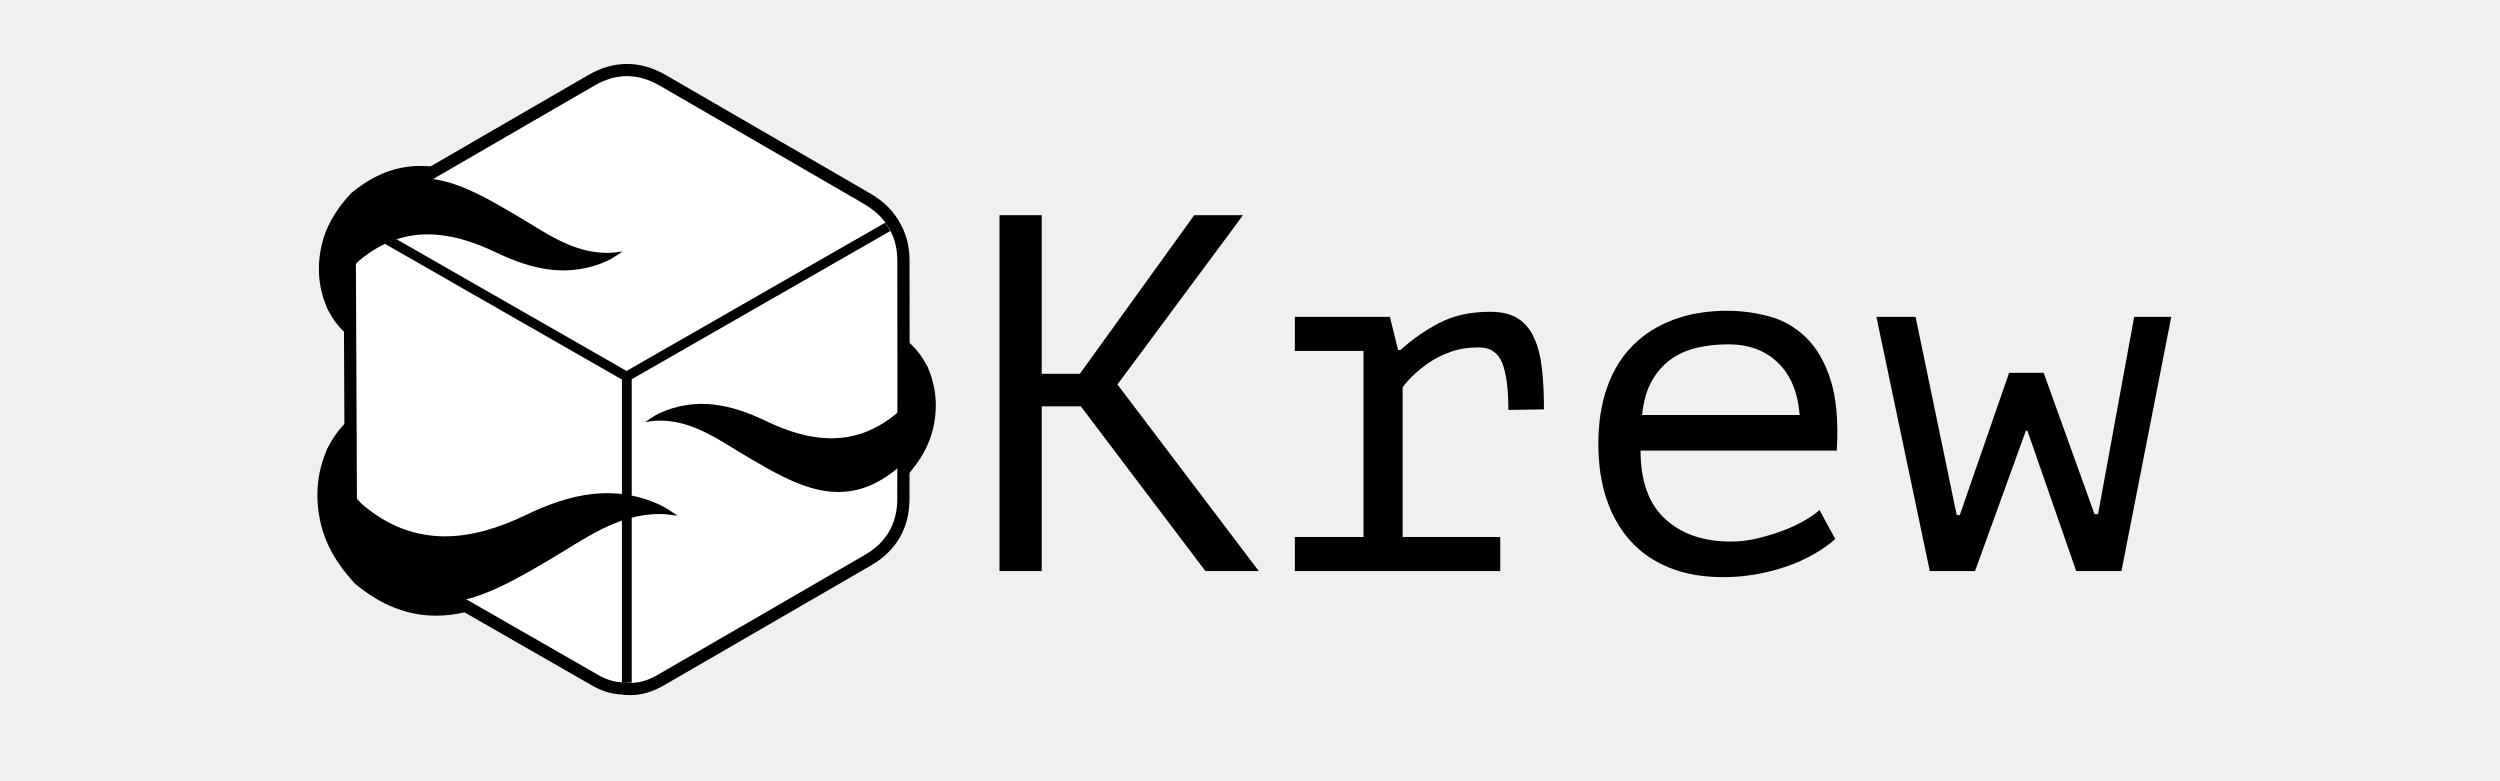
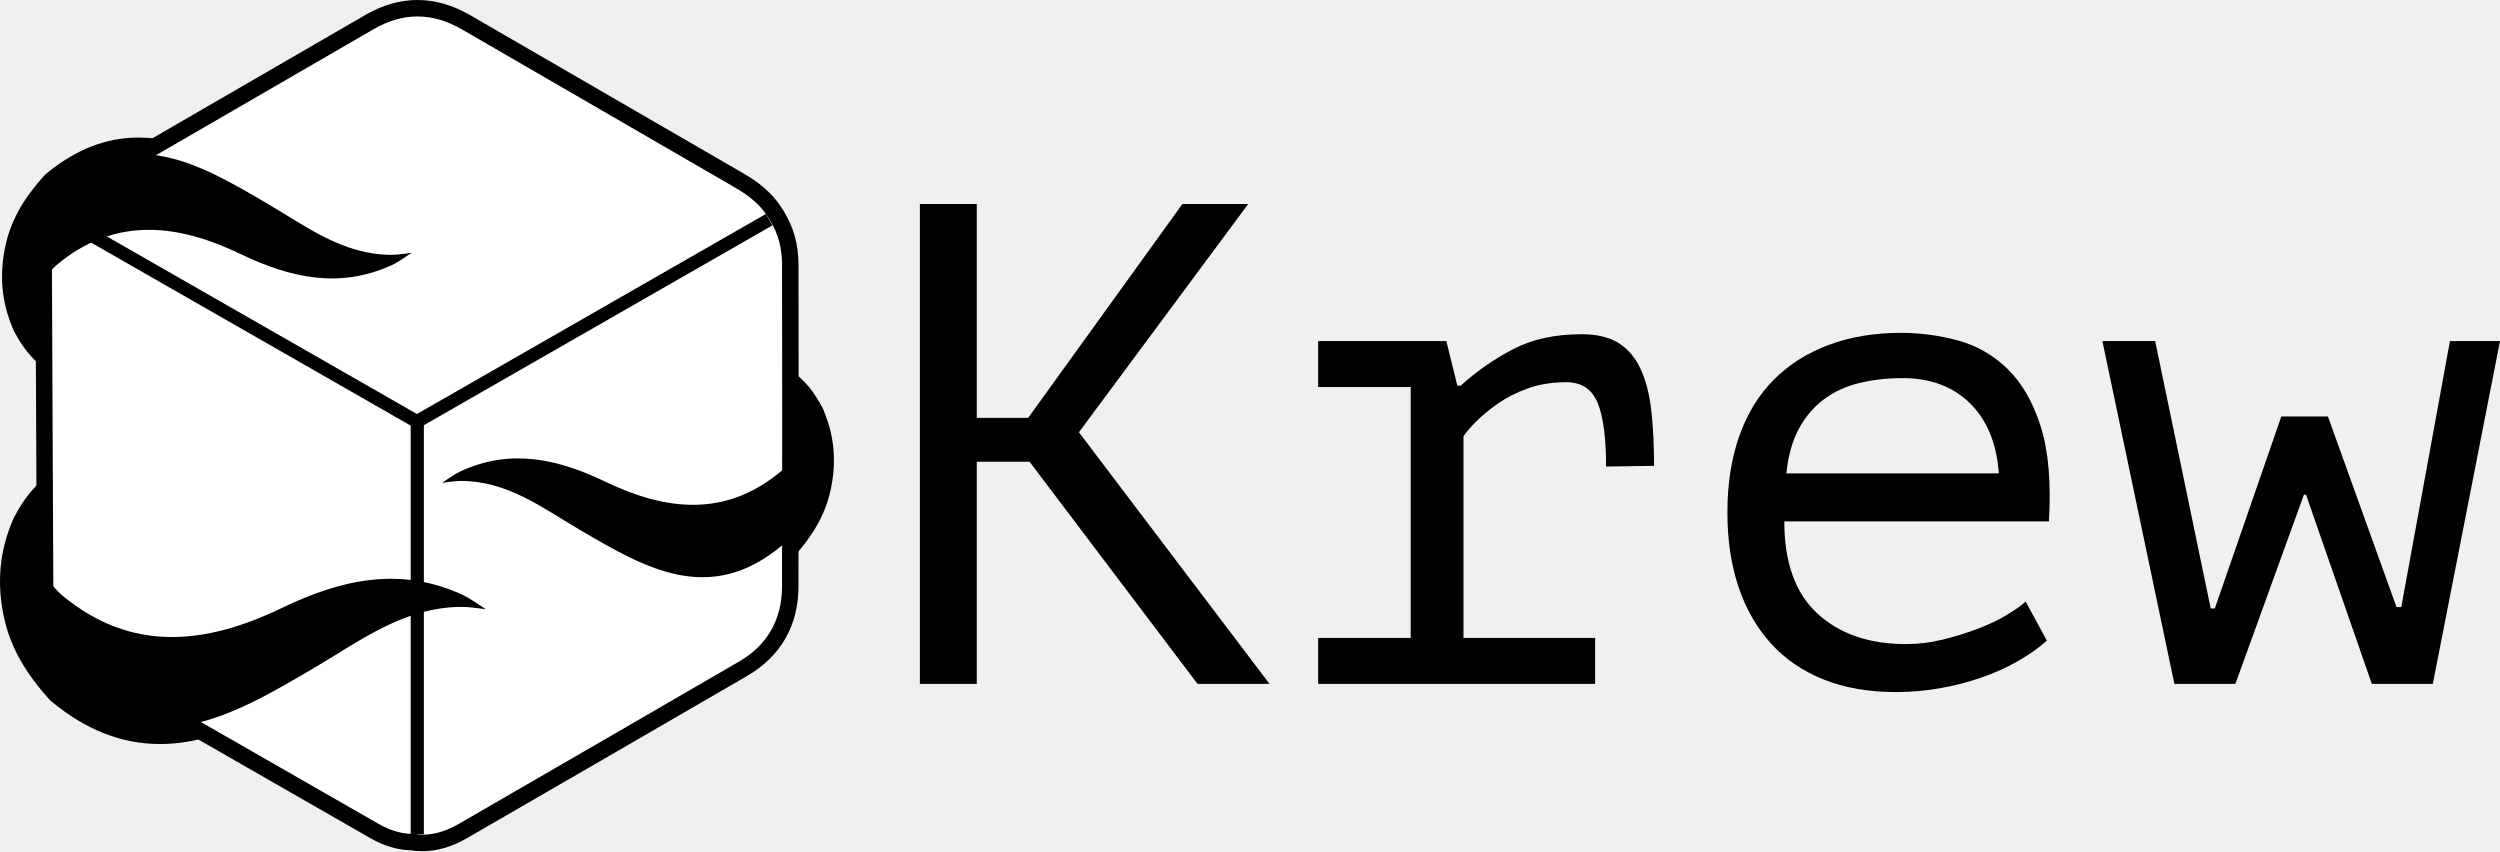
- <svg xmlns="http://www.w3.org/2000/svg" version="1.1" id="Layer_1" x="0px" y="0px" width="1024px" height="319.791px" viewBox="0 0 1024 319.791" style="enable-background:new 0 0 1024 319.791;" xml:space="preserve">
-   <style type="text/css">
- 
- 	.st0{fill:none;stroke:#000000;stroke-width:4;stroke-miterlimit:10;}
- 	.st1{fill-rule:evenodd;clip-rule:evenodd;}
- 	.st2{fill:#336699;stroke:#000000;stroke-width:4;stroke-miterlimit:10;}
- 	.st3{fill-rule:evenodd;clip-rule:evenodd;fill:#FFFFFF;}
- 	.st4{fill-rule:evenodd;clip-rule:evenodd;fill:#003054;}
- 
- </style>
-   <g>
-     <path d="M442.716,166.438h-16.033v67.464H409.4V88.146h17.282v64.966h15.616l46.851-64.966h19.989l-51.431,69.338l57.886,76.418   H493.73L442.716,166.438z" />
-     <path d="M530.376,233.902v-13.951h28.11v-76.209h-28.11v-13.951h38.938l3.332,13.535h1.041c4.718-4.301,9.994-7.981,15.825-11.036   c5.83-3.052,12.77-4.581,20.822-4.581c4.717,0,8.501,0.904,11.348,2.707c2.844,1.806,5.065,4.444,6.663,7.912   c1.595,3.472,2.671,7.672,3.228,12.598c0.554,4.929,0.833,10.515,0.833,16.762l-14.575,0.208c0-8.811-0.869-15.282-2.604-19.414   c-1.737-4.132-4.893-6.198-9.474-6.198c-4.305,0-8.192,0.625-11.661,1.871c-3.471,1.246-6.49,2.769-9.058,4.568   c-2.57,1.799-4.756,3.599-6.559,5.397c-1.806,1.803-3.123,3.325-3.956,4.568v61.263h39.979v13.951H530.376z" />
-     <path d="M751.716,220.784c-2.499,2.222-5.45,4.305-8.85,6.247c-3.403,1.946-7.115,3.612-11.141,4.998   c-4.027,1.389-8.225,2.463-12.597,3.228c-4.373,0.761-8.781,1.145-13.223,1.145c-8.329,0-15.688-1.285-22.071-3.852   c-6.387-2.567-11.732-6.247-16.033-11.036c-4.305-4.789-7.568-10.516-9.787-17.179c-2.222-6.663-3.331-14.159-3.331-22.488   c0-8.746,1.213-16.518,3.644-23.321c2.427-6.8,5.935-12.493,10.516-17.074s10.131-8.085,16.657-10.515   c6.523-2.427,13.812-3.644,21.864-3.644c5.83,0,11.589,0.765,17.282,2.291c5.69,1.529,10.724,4.408,15.096,8.641   c4.373,4.236,7.737,10.066,10.1,17.491c2.358,7.428,3.191,17.042,2.498,28.839h-80.374c0,12.494,3.357,21.831,10.073,28.006   c6.715,6.178,15.678,9.266,26.893,9.266c3.738,0,7.441-0.449,11.111-1.353c3.67-0.901,7.164-1.979,10.489-3.228   c3.321-1.25,6.263-2.635,8.826-4.165c2.561-1.526,4.532-2.915,5.918-4.165L751.716,220.784z M707.875,141.035   c-4.568,0-8.893,0.488-12.972,1.458c-4.084,0.973-7.682,2.603-10.796,4.894c-3.113,2.29-5.674,5.277-7.678,8.953   c-2.008,3.68-3.286,8.225-3.839,13.639h64.549c-0.693-9.162-3.634-16.274-8.823-21.343   C723.127,143.569,716.314,141.035,707.875,141.035z" />
-     <path d="M837.086,152.695l20.822,57.886h1.457l14.784-80.791h15.2l-20.405,104.112h-18.532l-19.989-57.47h-0.625l-20.822,57.47   h-18.532L768.58,129.791h16.033l16.866,81.207h1.249l20.198-58.302H837.086z" />
+ <svg xmlns="http://www.w3.org/2000/svg" version="1.1" id="Layer_1" x="0" y="0" width="759.348" height="258.536" viewBox="0 0 759.348 258.536" xml:space="preserve">
+   <style type="text/css" id="style11942">.st0{fill:none;stroke:#000;stroke-width:4;stroke-miterlimit:10}.st1,.st3{fill-rule:evenodd;clip-rule:evenodd}.st3{fill:#fff}</style>
+   <g id="g11952" transform="translate(-130.0007 -26.192)">
+     <path d="M442.716 166.438h-16.033v67.464H409.4V88.146h17.282v64.966h15.616l46.851-64.966h19.989l-51.431 69.338 57.886 76.418H493.73z" id="path11944" />
+     <path d="M530.376 233.902v-13.951h28.11v-76.209h-28.11v-13.951h38.938l3.332 13.535h1.041c4.718-4.301 9.994-7.981 15.825-11.036 5.83-3.052 12.77-4.581 20.822-4.581 4.717 0 8.501.904 11.348 2.707 2.844 1.806 5.065 4.444 6.663 7.912 1.595 3.472 2.671 7.672 3.228 12.598.554 4.929.833 10.515.833 16.762l-14.575.208c0-8.811-.869-15.282-2.604-19.414-1.737-4.132-4.893-6.198-9.474-6.198-4.305 0-8.192.625-11.661 1.871-3.471 1.246-6.49 2.769-9.058 4.568-2.57 1.799-4.756 3.599-6.559 5.397-1.806 1.803-3.123 3.325-3.956 4.568v61.263h39.979v13.951z" id="path11946" />
+     <path d="M751.716 220.784c-2.499 2.222-5.45 4.305-8.85 6.247-3.403 1.946-7.115 3.612-11.141 4.998-4.027 1.389-8.225 2.463-12.597 3.228-4.373.761-8.781 1.145-13.223 1.145-8.329 0-15.688-1.285-22.071-3.852-6.387-2.567-11.732-6.247-16.033-11.036-4.305-4.789-7.568-10.516-9.787-17.179-2.222-6.663-3.331-14.159-3.331-22.488 0-8.746 1.213-16.518 3.644-23.321 2.427-6.8 5.935-12.493 10.516-17.074 4.581-4.581 10.131-8.085 16.657-10.515 6.523-2.427 13.812-3.644 21.864-3.644 5.83 0 11.589.765 17.282 2.291 5.69 1.529 10.724 4.408 15.096 8.641 4.373 4.236 7.737 10.066 10.1 17.491 2.358 7.428 3.191 17.042 2.498 28.839h-80.374c0 12.494 3.357 21.831 10.073 28.006 6.715 6.178 15.678 9.266 26.893 9.266 3.738 0 7.441-.449 11.111-1.353 3.67-.901 7.164-1.979 10.489-3.228 3.321-1.25 6.263-2.635 8.826-4.165 2.561-1.526 4.532-2.915 5.918-4.165zm-43.841-79.749c-4.568 0-8.893.488-12.972 1.458-4.084.973-7.682 2.603-10.796 4.894-3.113 2.29-5.674 5.277-7.678 8.953-2.008 3.68-3.286 8.225-3.839 13.639h64.549c-.693-9.162-3.634-16.274-8.823-21.343-5.189-5.067-12.002-7.601-20.441-7.601z" id="path11948" />
+     <path d="M837.086 152.695l20.822 57.886h1.457l14.784-80.791h15.2l-20.405 104.112h-18.532l-19.989-57.47h-.625l-20.822 57.47h-18.532L768.58 129.791h16.033l16.866 81.207h1.249l20.198-58.302h14.16z" id="path11950" />
  </g>
-   <g id="Black_1_">
-     <g>
-       <g>
-         <g>
-           <path d="M367.327,174.257c-0.679,0-1.364-0.138-2.01-0.422c-1.821-0.8-2.995-2.604-2.989-4.592l0.073-26.501      c0.006-1.868,1.053-3.578,2.714-4.432c0.72-0.37,1.504-0.553,2.285-0.553c1.021,0,2.036,0.312,2.898,0.925      c3.995,2.841,7.219,6.74,9.584,11.588c0.384,0.787,0.554,1.66,0.495,2.533c-0.542,7.936-3.791,14.707-9.657,20.126      C369.778,173.8,368.561,174.257,367.327,174.257z" />
+   <g id="Black_1_" transform="translate(-130.0007 -26.192)">
+     <g id="g11985">
+       <g id="g11958">
+         <g id="g11956">
+           <path d="M367.327 174.257c-.679 0-1.364-.138-2.01-.422-1.821-.8-2.995-2.604-2.989-4.592l.073-26.501c.006-1.868 1.053-3.578 2.714-4.432.72-.37 1.504-.553 2.285-.553 1.021 0 2.036.312 2.898.925 3.995 2.841 7.219 6.74 9.584 11.588.384.787.554 1.66.495 2.533-.542 7.936-3.791 14.707-9.657 20.126-.942.871-2.159 1.328-3.393 1.328z" id="path11954" />
        </g>
      </g>
-       <path d="M147.035,139.502c-1.022,0-2.039-0.313-2.903-0.929c-4.147-2.957-7.498-7.009-9.956-12.044    c-0.384-0.787-0.555-1.66-0.495-2.533c0.561-8.249,3.938-15.287,10.038-20.918c0.942-0.87,2.159-1.326,3.393-1.326    c0.68,0,1.364,0.138,2.011,0.423c1.821,0.8,2.994,2.604,2.988,4.592l-0.076,27.75c-0.005,1.87-1.053,3.58-2.716,4.434    C148.598,139.32,147.815,139.502,147.035,139.502z" />
-       <path d="M148.721,211.884c-1.233,0-2.449-0.456-3.392-1.325c-7.096-6.547-11.029-14.731-11.69-24.325    c-0.06-0.87,0.109-1.741,0.489-2.525c2.836-5.849,6.726-10.566,11.562-14.021c0.864-0.617,1.883-0.932,2.907-0.932    c0.778,0,1.559,0.181,2.277,0.549c1.664,0.852,2.714,2.56,2.722,4.429c0.048,10.993,0.085,22.002,0.123,32.999l0,0.133    c0.007,1.989-1.166,3.792-2.986,4.594C150.086,211.745,149.401,211.884,148.721,211.884z" />
+       <path d="M147.035 139.502c-1.022 0-2.039-.313-2.903-.929-4.147-2.957-7.498-7.009-9.956-12.044-.384-.787-.555-1.66-.495-2.533.561-8.249 3.938-15.287 10.038-20.918.942-.87 2.159-1.326 3.393-1.326.68 0 1.364.138 2.011.423 1.821.8 2.994 2.604 2.988 4.592l-.076 27.75c-.005 1.87-1.053 3.58-2.716 4.434-.721.369-1.504.551-2.284.551z" id="path11960" />
+       <path d="M148.721 211.884c-1.233 0-2.449-.456-3.392-1.325-7.096-6.547-11.029-14.731-11.69-24.325-.06-.87.109-1.741.489-2.525 2.836-5.849 6.726-10.566 11.562-14.021.864-.617 1.883-.932 2.907-.932.778 0 1.559.181 2.277.549 1.664.852 2.714 2.56 2.722 4.429.048 10.993.085 22.002.123 32.999v.133c.007 1.989-1.166 3.792-2.986 4.594-.647.285-1.332.424-2.012.424z" id="path11962" />
      <g id="Cube_13_">
-         <path d="M360.776,141.771c-0.341,0-0.686-0.035-1.029-0.107c-1.964-0.413-3.491-1.959-3.878-3.929l-0.12-0.609     c-0.277-1.443,0.094-2.935,1.016-4.079c0.922-1.145,2.3-1.826,3.769-1.862c0.218-0.005,0.435-0.006,0.656-0.006     c1.876,0,3.595,1.051,4.45,2.721c0.855,1.67,0.704,3.679-0.393,5.202l-0.369,0.527     C363.932,140.988,362.39,141.771,360.776,141.771z" />
-         <path d="M255.457,284.483c-4.293,0-8.632-1.236-12.896-3.675c-28.66-16.396-57.465-32.91-85.618-49.084     c-10.236-5.886-15.678-15.304-15.74-27.237c-0.116-21.856-0.205-43.714-0.293-65.571l-0.133-31.965     c-0.027-6.081,1.443-11.539,4.371-16.223c0.941-1.506,2.567-2.351,4.243-2.351c0.731,0,1.472,0.161,2.17,0.498l0.288,0.135     c0.378,0.175,0.754,0.354,1.118,0.558l16.936,9.552c21.772,12.279,43.544,24.559,65.308,36.853     c5.491,3.1,10.962,6.237,16.434,9.374l7.048,4.037c0.58,0.332,1.088,0.776,1.493,1.307c0.151,0.198,0.303,0.402,0.447,0.599     c0.591,0.802,0.929,1.762,0.97,2.757l0.03,0.61c0.029,0.551,0.057,1.103,0.058,1.655l0.509,120.442     c0,0.515-0.019,1.017-0.041,1.521c-0.01,0.233-0.021,0.467-0.027,0.702c-0.026,0.995-0.349,1.958-0.927,2.769     c-0.072,0.101-0.335,0.494-0.335,0.494c-0.86,1.271-2.255,2.077-3.786,2.186C256.538,284.464,255.995,284.483,255.457,284.483z" />
-         <path d="M258.293,284.728c-0.611,0-1.23-0.025-1.84-0.074c-2.271-0.182-4.131-1.875-4.525-4.119l-0.107-0.59     c-0.061-0.343-0.085-0.692-0.073-1.041l0.033-0.775c0.018-0.375,0.037-0.748,0.037-1.122c0.002-40.15,0.002-80.301,0-120.448     c0-0.388-0.021-0.776-0.04-1.163l-0.032-0.721c-0.019-0.505,0.039-1.009,0.17-1.493c0.248-1.46,1.137-2.756,2.456-3.507     l106.983-60.921c0.779-0.444,1.63-0.656,2.471-0.656c1.642,0,3.245,0.809,4.198,2.279c2.985,4.601,4.504,10.064,4.516,16.241     c0.046,33.124,0.081,65.527-0.014,97.82c-0.033,11.805-5.429,21.165-15.604,27.067c-27.294,15.852-55.076,31.917-81.942,47.453     l-3.01,1.741C267.281,283.41,262.808,284.728,258.293,284.728z" />
-         <path d="M256.845,159.02c-0.294,0-0.589-0.026-0.881-0.078c-0.743-0.058-1.466-0.28-2.116-0.655l-7.086-4.098     c-5.425-3.141-10.85-6.281-16.294-9.386c-21.333-12.17-42.675-24.325-64.016-36.479l-18.014-10.26     c-0.132-0.075-0.275-0.136-0.416-0.202l-0.444-0.212c-1.218-0.597-2.141-1.663-2.557-2.953s-0.291-2.695,0.348-3.891     c2.451-4.59,6.13-8.262,11.246-11.226c10.239-5.93,20.48-11.856,30.721-17.783c17.891-10.354,35.781-20.707,53.662-31.079     c5.175-3.003,10.492-4.526,15.8-4.526c5.357,0,10.753,1.553,16.036,4.614l10.65,6.172c24.041,13.931,48.083,27.863,72.138,41.773     c4.135,2.392,9.305,5.912,12.597,11.956c1.304,2.393,0.451,5.389-1.916,6.737l-106.984,60.921     C258.559,158.798,257.705,159.02,256.845,159.02z" />
+         <path d="M360.776 141.771c-.341 0-.686-.035-1.029-.107-1.964-.413-3.491-1.959-3.878-3.929l-.12-.609c-.277-1.443.094-2.935 1.016-4.079.922-1.145 2.3-1.826 3.769-1.862.218-.005.435-.006.656-.006 1.876 0 3.595 1.051 4.45 2.721.855 1.67.704 3.679-.393 5.202l-.369.527c-.946 1.359-2.488 2.142-4.102 2.142z" id="path11964" />
+         <path d="M255.457 284.483c-4.293 0-8.632-1.236-12.896-3.675-28.66-16.396-57.465-32.91-85.618-49.084-10.236-5.886-15.678-15.304-15.74-27.237-.116-21.856-.205-43.714-.293-65.571l-.133-31.965c-.027-6.081 1.443-11.539 4.371-16.223.941-1.506 2.567-2.351 4.243-2.351.731 0 1.472.161 2.17.498l.288.135c.378.175.754.354 1.118.558l16.936 9.552c21.772 12.279 43.544 24.559 65.308 36.853 5.491 3.1 10.962 6.237 16.434 9.374l7.048 4.037c.58.332 1.088.776 1.493 1.307.151.198.303.402.447.599.591.802.929 1.762.97 2.757l.03.61c.029.551.057 1.103.058 1.655l.509 120.442c0 .515-.019 1.017-.041 1.521-.01.233-.021.467-.027.702-.026.995-.349 1.958-.927 2.769-.072.101-.335.494-.335.494-.86 1.271-2.255 2.077-3.786 2.186-.546.038-1.089.057-1.627.057z" id="path11966" />
+         <path d="M258.293 284.728c-.611 0-1.23-.025-1.84-.074-2.271-.182-4.131-1.875-4.525-4.119l-.107-.59c-.061-.343-.085-.692-.073-1.041l.033-.775c.018-.375.037-.748.037-1.122.002-40.15.002-80.301 0-120.448 0-.388-.021-.776-.04-1.163l-.032-.721c-.019-.505.039-1.009.17-1.493.248-1.46 1.137-2.756 2.456-3.507l106.983-60.921c.779-.444 1.63-.656 2.471-.656 1.642 0 3.245.809 4.198 2.279 2.985 4.601 4.504 10.064 4.516 16.241.046 33.124.081 65.527-.014 97.82-.033 11.805-5.429 21.165-15.604 27.067-27.294 15.852-55.076 31.917-81.942 47.453l-3.01 1.741c-4.689 2.711-9.162 4.029-13.677 4.029z" id="path11968" />
+         <path d="M256.845 159.02c-.294 0-.589-.026-.881-.078-.743-.058-1.466-.28-2.116-.655l-7.086-4.098c-5.425-3.141-10.85-6.281-16.294-9.386-21.333-12.17-42.675-24.325-64.016-36.479l-18.014-10.26c-.132-.075-.275-.136-.416-.202l-.444-.212c-1.218-.597-2.141-1.663-2.557-2.953-.416-1.29-.291-2.695.348-3.891 2.451-4.59 6.13-8.262 11.246-11.226 10.239-5.93 20.48-11.856 30.721-17.783 17.891-10.354 35.781-20.707 53.662-31.079 5.175-3.003 10.492-4.526 15.8-4.526 5.357 0 10.753 1.553 16.036 4.614l10.65 6.172c24.041 13.931 48.083 27.863 72.138 41.773 4.135 2.392 9.305 5.912 12.597 11.956 1.304 2.393.451 5.389-1.916 6.737l-106.984 60.921c-.76.433-1.614.655-2.474.655z" id="path11970" />
      </g>
-       <path d="M256.742,284.587c-2.761,0-5-2.239-5-5V154.307c0-2.761,2.239-5,5-5s5,2.239,5,5v125.281    C261.742,282.349,259.503,284.587,256.742,284.587z" />
-       <path d="M256.537,159.308c-1.734,0-3.419-0.903-4.343-2.514c-1.373-2.396-0.544-5.451,1.851-6.825l107.087-61.39    c2.397-1.373,5.452-0.543,6.825,1.851c1.373,2.396,0.544,5.451-1.851,6.825l-107.087,61.39    C258.234,159.094,257.38,159.308,256.537,159.308z" />
-       <path d="M256.737,159.308c-0.842,0-1.696-0.213-2.479-0.662l-106.75-61.125c-2.396-1.372-3.227-4.427-1.854-6.823    s4.428-3.226,6.823-1.854l106.75,61.125c2.396,1.372,3.227,4.427,1.854,6.823C260.158,158.404,258.472,159.308,256.737,159.308z" />
-       <path d="M138.667,129.336c-1.939,0-3.74-1.132-4.558-2.949c-3.678-8.177-4.455-17-2.308-26.223    c1.676-7.186,5.379-13.75,11.651-20.657c0.161-0.177,0.333-0.341,0.517-0.493c8.995-7.431,18.222-11.044,28.209-11.044    c14.645,0,28.189,7.93,41.289,15.6c2.051,1.2,4.062,2.437,6.008,3.633c9.523,5.858,18.519,11.391,29.442,11.391    c1.121-0.003,2.314-0.158,3.577-0.322c0.681-0.088,1.363-0.176,2.044-0.246c0.173-0.018,0.345-0.026,0.515-0.026    c2.119,0,4.034,1.346,4.73,3.388c0.751,2.206-0.12,4.638-2.102,5.864c-0.606,0.375-1.201,0.774-1.795,1.172    c-1.429,0.958-3.049,2.042-4.888,2.882c-6.49,2.958-13.278,4.457-20.179,4.457c-9.167,0-18.659-2.508-29.873-7.893    c-9.622-4.623-18.038-6.87-25.73-6.87c-9.028,0-17.142,3.109-24.8,9.505c-4.164,3.878-6.375,8.514-6.76,14.17    c-0.155,2.289-1.848,4.177-4.106,4.582C139.255,129.311,138.959,129.336,138.667,129.336z" />
-       <path d="M178.647,252.179c-11.673-0.001-22.478-4.229-33.031-12.928c-0.186-0.153-0.361-0.32-0.523-0.499    c-7.375-8.128-11.726-15.823-13.693-24.215c-2.526-10.794-1.629-21.12,2.665-30.693c0.816-1.82,2.619-2.954,4.56-2.954    c0.291,0,0.585,0.025,0.879,0.078c2.258,0.403,3.953,2.29,4.111,4.579c0.483,7.021,3.234,12.773,8.407,17.582    c9.328,7.774,19.214,11.553,30.22,11.553c9.346,0,19.544-2.722,31.177-8.321c13.259-6.388,24.471-9.363,35.281-9.363    c8.083,0,16.039,1.754,23.647,5.215c2.113,0.963,3.925,2.17,5.677,3.338c0.726,0.483,1.451,0.968,2.191,1.424    c1.986,1.222,2.864,3.655,2.115,5.863c-0.693,2.045-2.61,3.396-4.732,3.396c-0.169,0-0.34-0.008-0.511-0.026    c-0.805-0.082-1.609-0.185-2.413-0.288c-1.542-0.198-2.999-0.386-4.341-0.391c-13.347,0-24.216,6.702-35.723,13.796    c-2.309,1.423-4.696,2.896-7.087,4.298c-15.576,9.135-31.639,18.556-48.874,18.556    C178.649,252.179,178.649,252.179,178.647,252.179z" />
-       <path d="M343.387,206.519c-14.048,0-27.014-7.591-39.554-14.933c-1.953-1.143-3.873-2.323-5.729-3.465    c-9.068-5.578-17.634-10.847-28.001-10.847c-1.06,0.003-2.192,0.149-3.391,0.304c-0.651,0.084-1.303,0.168-1.955,0.235    c-0.172,0.018-0.343,0.026-0.513,0.026c-2.119,0-4.034-1.346-4.729-3.387c-0.751-2.204,0.118-4.636,2.098-5.863    c0.571-0.354,1.131-0.73,1.692-1.106c1.377-0.922,2.937-1.967,4.712-2.778c6.229-2.839,12.744-4.277,19.367-4.277    c8.789,0,17.886,2.402,28.627,7.559c9.159,4.4,17.165,6.539,24.476,6.539c8.564,0,16.264-2.95,23.533-9.019    c3.928-3.665,6.016-8.043,6.381-13.383c0.156-2.289,1.85-4.177,4.108-4.581c0.295-0.053,0.59-0.079,0.882-0.079    c1.94,0,3.742,1.133,4.559,2.952c3.531,7.861,4.276,16.334,2.214,25.185c-1.606,6.894-5.157,13.194-11.176,19.826    c-0.161,0.177-0.333,0.342-0.518,0.495C361.839,203.052,352.979,206.519,343.387,206.519z" />
+       <path d="M256.742 284.587c-2.761 0-5-2.239-5-5v-125.28c0-2.761 2.239-5 5-5s5 2.239 5 5v125.281c0 2.761-2.239 4.999-5 4.999z" id="path11973" />
+       <path d="M256.537 159.308c-1.734 0-3.419-.903-4.343-2.514-1.373-2.396-.544-5.451 1.851-6.825l107.087-61.39c2.397-1.373 5.452-.543 6.825 1.851 1.373 2.396.544 5.451-1.851 6.825l-107.087 61.39c-.785.449-1.639.663-2.482.663z" id="path11975" />
+       <path d="M256.737 159.308c-.842 0-1.696-.213-2.479-.662l-106.75-61.125c-2.396-1.372-3.227-4.427-1.854-6.823 1.373-2.396 4.428-3.226 6.823-1.854l106.75 61.125c2.396 1.372 3.227 4.427 1.854 6.823-.923 1.612-2.609 2.516-4.344 2.516z" id="path11977" />
+       <path d="M138.667 129.336c-1.939 0-3.74-1.132-4.558-2.949-3.678-8.177-4.455-17-2.308-26.223 1.676-7.186 5.379-13.75 11.651-20.657.161-.177.333-.341.517-.493 8.995-7.431 18.222-11.044 28.209-11.044 14.645 0 28.189 7.93 41.289 15.6 2.051 1.2 4.062 2.437 6.008 3.633 9.523 5.858 18.519 11.391 29.442 11.391 1.121-.003 2.314-.158 3.577-.322.681-.088 1.363-.176 2.044-.246.173-.018.345-.026.515-.026 2.119 0 4.034 1.346 4.73 3.388.751 2.206-.12 4.638-2.102 5.864-.606.375-1.201.774-1.795 1.172-1.429.958-3.049 2.042-4.888 2.882-6.49 2.958-13.278 4.457-20.179 4.457-9.167 0-18.659-2.508-29.873-7.893-9.622-4.623-18.038-6.87-25.73-6.87-9.028 0-17.142 3.109-24.8 9.505-4.164 3.878-6.375 8.514-6.76 14.17-.155 2.289-1.848 4.177-4.106 4.582-.295.054-.591.079-.883.079z" id="path11979" />
+       <path d="M178.647 252.179c-11.673-.001-22.478-4.229-33.031-12.928-.186-.153-.361-.32-.523-.499-7.375-8.128-11.726-15.823-13.693-24.215-2.526-10.794-1.629-21.12 2.665-30.693.816-1.82 2.619-2.954 4.56-2.954.291 0 .585.025.879.078 2.258.403 3.953 2.29 4.111 4.579.483 7.021 3.234 12.773 8.407 17.582 9.328 7.774 19.214 11.553 30.22 11.553 9.346 0 19.544-2.722 31.177-8.321 13.259-6.388 24.471-9.363 35.281-9.363 8.083 0 16.039 1.754 23.647 5.215 2.113.963 3.925 2.17 5.677 3.338.726.483 1.451.968 2.191 1.424 1.986 1.222 2.864 3.655 2.115 5.863-.693 2.045-2.61 3.396-4.732 3.396-.169 0-.34-.008-.511-.026-.805-.082-1.609-.185-2.413-.288-1.542-.198-2.999-.386-4.341-.391-13.347 0-24.216 6.702-35.723 13.796-2.309 1.423-4.696 2.896-7.087 4.298-15.576 9.135-31.639 18.556-48.874 18.556h-.002z" id="path11981" />
+       <path d="M343.387 206.519c-14.048 0-27.014-7.591-39.554-14.933-1.953-1.143-3.873-2.323-5.729-3.465-9.068-5.578-17.634-10.847-28.001-10.847-1.06.003-2.192.149-3.391.304-.651.084-1.303.168-1.955.235-.172.018-.343.026-.513.026-2.119 0-4.034-1.346-4.729-3.387-.751-2.204.118-4.636 2.098-5.863.571-.354 1.131-.73 1.692-1.106 1.377-.922 2.937-1.967 4.712-2.778 6.229-2.839 12.744-4.277 19.367-4.277 8.789 0 17.886 2.402 28.627 7.559 9.159 4.4 17.165 6.539 24.476 6.539 8.564 0 16.264-2.95 23.533-9.019 3.928-3.665 6.016-8.043 6.381-13.383.156-2.289 1.85-4.177 4.108-4.581.295-.053.59-.079.882-.079 1.94 0 3.742 1.133 4.559 2.952 3.531 7.861 4.276 16.334 2.214 25.185-1.606 6.894-5.157 13.194-11.176 19.826-.161.177-.333.342-.518.495-8.631 7.13-17.491 10.597-27.083 10.597z" id="path11983" />
    </g>
-     <g>
-       <g>
-         <g>
-           <path class="st1" d="M375.39,152.463c-0.456,6.67-3.154,12.26-8.062,16.794c0.026-8.833,0.046-17.67,0.073-26.5      C370.935,145.271,373.501,148.592,375.39,152.463z" />
+     <g id="g12018">
+       <g id="g11991">
+         <g id="g11989">
+           <path class="st1" d="M375.39 152.463c-.456 6.67-3.154 12.26-8.062 16.794.026-8.833.046-17.67.073-26.5 3.534 2.514 6.1 5.835 7.989 9.706z" id="path11987" clip-rule="evenodd" fill-rule="evenodd" />
        </g>
      </g>
-       <path class="st1" d="M138.669,124.336c0.475-6.985,3.302-12.839,8.441-17.583c-0.028,9.247-0.049,18.5-0.076,27.75    C143.334,131.865,140.648,128.39,138.669,124.336z" />
-       <path class="st1" d="M138.627,185.89c0.575,8.349,3.954,15.33,10.092,20.994c-0.038-11.04-0.075-22.092-0.123-33.128    C144.188,176.906,140.975,181.05,138.627,185.89z" />
+       <path class="st1" d="M138.669 124.336c.475-6.985 3.302-12.839 8.441-17.583-.028 9.247-.049 18.5-.076 27.75-3.7-2.638-6.386-6.113-8.365-10.167z" id="path11993" clip-rule="evenodd" fill-rule="evenodd" />
+       <path class="st1" d="M138.627 185.89c.575 8.349 3.954 15.33 10.092 20.994-.038-11.04-.075-22.092-.123-33.128-4.408 3.15-7.621 7.294-9.969 12.134z" id="path11995" clip-rule="evenodd" fill-rule="evenodd" />
      <g id="Cube_12_">
-         <path class="st4" d="M360.776,136.771c-0.039-0.196-0.078-0.392-0.116-0.588c0.176-0.004,0.352-0.004,0.531-0.004     C361.049,136.376,360.913,136.575,360.776,136.771z" />
-         <path class="st3" d="M256.729,279.438c-4.213,0.3-8.087-0.911-11.687-2.97c-28.55-16.333-57.088-32.693-85.609-49.079     c-8.738-5.025-13.178-12.73-13.231-22.927c-0.173-32.511-0.285-65.022-0.426-97.532c-0.022-4.859,1.025-9.415,3.61-13.551     c0.38,0.184,0.769,0.347,1.137,0.553c27.411,15.461,54.825,30.917,82.227,46.396c7.841,4.427,15.642,8.928,23.459,13.397     c0.134,0.175,0.268,0.356,0.396,0.531c0.029,0.69,0.082,1.38,0.084,2.071c0.17,40.147,0.34,80.298,0.509,120.449     c0.001,0.687-0.047,1.375-0.065,2.068C256.999,279.034,256.864,279.238,256.729,279.438z" />
-         <path class="st3" d="M256.744,279.077c0.024-0.694,0.073-1.381,0.073-2.069c0.002-40.15,0.002-80.301,0-120.449     c0-0.691-0.049-1.381-0.075-2.071c0.077-0.146,0.11-0.304,0.103-0.468c35.663-20.309,71.325-40.614,106.983-60.921     c2.663,4.104,3.701,8.712,3.71,13.529c0.046,32.6,0.082,65.199-0.014,97.795c-0.028,10.054-4.497,17.758-13.113,22.756     c-28.295,16.433-56.622,32.811-84.946,49.19c-3.898,2.255-8.038,3.667-12.613,3.3     C256.817,279.47,256.778,279.268,256.744,279.077z" />
-         <path class="st3" d="M363.829,93.099c-35.659,20.308-71.32,40.612-106.983,60.921l-0.243-0.069l-0.254,0.005     c-7.8-4.503-15.582-9.037-23.403-13.498c-27.336-15.595-54.686-31.164-82.032-46.74c-0.365-0.208-0.754-0.373-1.133-0.559     c2.172-4.067,5.445-6.997,9.342-9.254c28.127-16.29,56.269-32.554,84.385-48.863c8.985-5.214,17.893-5.085,26.82,0.089     c27.593,15.989,55.184,31.982,82.793,47.947C357.464,85.592,361.35,88.549,363.829,93.099z" />
+         <path d="M360.776 136.771c-.039-.196-.078-.392-.116-.588.176-.004.352-.004.531-.004-.142.197-.278.396-.415.592z" id="path11997" clip-rule="evenodd" fill="#003054" fill-rule="evenodd" />
+         <path class="st3" d="M256.729 279.438c-4.213.3-8.087-.911-11.687-2.97-28.55-16.333-57.088-32.693-85.609-49.079-8.738-5.025-13.178-12.73-13.231-22.927-.173-32.511-.285-65.022-.426-97.532-.022-4.859 1.025-9.415 3.61-13.551.38.184.769.347 1.137.553 27.411 15.461 54.825 30.917 82.227 46.396 7.841 4.427 15.642 8.928 23.459 13.397.134.175.268.356.396.531.029.69.082 1.38.084 2.071.17 40.147.34 80.298.509 120.449.001.687-.047 1.375-.065 2.068-.134.19-.269.394-.404.594z" id="path11999" clip-rule="evenodd" fill="#fff" fill-rule="evenodd" />
+         <path class="st3" d="M256.744 279.077c.024-.694.073-1.381.073-2.069.002-40.15.002-80.301 0-120.449 0-.691-.049-1.381-.075-2.071.077-.146.11-.304.103-.468 35.663-20.309 71.325-40.614 106.983-60.921 2.663 4.104 3.701 8.712 3.71 13.529.046 32.6.082 65.199-.014 97.795-.028 10.054-4.497 17.758-13.113 22.756-28.295 16.433-56.622 32.811-84.946 49.19-3.898 2.255-8.038 3.667-12.613 3.3-.035-.199-.074-.401-.108-.592z" id="path12001" clip-rule="evenodd" fill="#fff" fill-rule="evenodd" />
+         <path class="st3" d="M363.829 93.099c-35.659 20.308-71.32 40.612-106.983 60.921l-.243-.069-.254.005c-7.8-4.503-15.582-9.037-23.403-13.498-27.336-15.595-54.686-31.164-82.032-46.74-.365-.208-.754-.373-1.133-.559 2.172-4.067 5.445-6.997 9.342-9.254 28.127-16.29 56.269-32.554 84.385-48.863 8.985-5.214 17.893-5.085 26.82.089 27.593 15.989 55.184 31.982 82.793 47.947 4.343 2.514 8.229 5.471 10.708 10.021z" id="path12003" clip-rule="evenodd" fill="#fff" fill-rule="evenodd" />
      </g>
-       <line class="st2" x1="256.742" y1="154.307" x2="256.742" y2="279.587" />
-       <line class="st0" x1="256.532" y1="154.307" x2="363.619" y2="92.917" />
-       <line class="st0" x1="256.742" y1="154.307" x2="149.992" y2="93.182" />
-       <path class="st1" d="M147.154,82.869c22.914-18.93,43.271-6.995,63.821,5.036c11.906,6.963,23.187,15.717,38.011,15.689    c2.019-0.006,4.039-0.386,6.064-0.594c-2.042,1.264-3.961,2.769-6.128,3.758c-15.871,7.232-30.83,3.799-45.812-3.395    c-19.123-9.188-38.177-11.565-56.001,3.39c-5.14,4.745-7.966,10.598-8.441,17.583c-3.35-7.447-3.843-15.113-1.998-23.038    C138.352,94.093,142.288,88.228,147.154,82.869z" />
-       <path class="st1" d="M148.797,235.393c27.38,22.567,51.671,8.303,76.198-6.082c14.208-8.335,27.675-18.794,45.358-18.782    c2.413,0.009,4.825,0.458,7.243,0.705c-2.443-1.503-4.736-3.293-7.318-4.469c-18.957-8.622-36.811-4.511-54.69,4.102    c-22.821,10.983-45.566,13.841-66.869-3.982c-6.138-5.664-9.517-12.645-10.092-20.994c-3.99,8.895-4.572,18.051-2.359,27.506    C138.284,221.994,142.992,228.995,148.797,235.393z" />
-       <path class="st1" d="M367.286,192.065c-21.882,18.08-41.325,6.682-60.953-4.81c-11.368-6.65-22.142-15.008-36.295-14.982    c-1.931,0.005-3.861,0.367-5.79,0.565c1.943-1.205,3.78-2.642,5.847-3.586c15.156-6.907,29.443-3.629,43.752,3.241    c18.263,8.774,36.458,11.045,53.48-3.235c4.908-4.534,7.606-10.124,8.062-16.794c3.196,7.114,3.669,14.434,1.905,22.001    C375.692,181.345,371.932,186.946,367.286,192.065z" />
+       <path id="line12006" fill="#369" stroke="#000" stroke-width="4" stroke-miterlimit="10" d="M256.742 154.307v125.28" />
+       <path class="st0" id="line12008" fill="none" stroke="#000" stroke-width="4" stroke-miterlimit="10" d="M256.532 154.307L363.619 92.917" />
+       <path class="st0" id="line12010" fill="none" stroke="#000" stroke-width="4" stroke-miterlimit="10" d="M256.742 154.307l-106.75-61.125" />
+       <path class="st1" d="M147.154 82.869c22.914-18.93 43.271-6.995 63.821 5.036 11.906 6.963 23.187 15.717 38.011 15.689 2.019-.006 4.039-.386 6.064-.594-2.042 1.264-3.961 2.769-6.128 3.758-15.871 7.232-30.83 3.799-45.812-3.395-19.123-9.188-38.177-11.565-56.001 3.39-5.14 4.745-7.966 10.598-8.441 17.583-3.35-7.447-3.843-15.113-1.998-23.038 1.682-7.205 5.618-13.07 10.484-18.429z" id="path12012" clip-rule="evenodd" fill-rule="evenodd" />
+       <path class="st1" d="M148.797 235.393c27.38 22.567 51.671 8.303 76.198-6.082 14.208-8.335 27.675-18.794 45.358-18.782 2.413.009 4.825.458 7.243.705-2.443-1.503-4.736-3.293-7.318-4.469-18.957-8.622-36.811-4.511-54.69 4.102-22.821 10.983-45.566 13.841-66.869-3.982-6.138-5.664-9.517-12.645-10.092-20.994-3.99 8.895-4.572 18.051-2.359 27.506 2.016 8.597 6.724 15.598 12.529 21.996z" id="path12014" clip-rule="evenodd" fill-rule="evenodd" />
+       <path class="st1" d="M367.286 192.065c-21.882 18.08-41.325 6.682-60.953-4.81-11.368-6.65-22.142-15.008-36.295-14.982-1.931.005-3.861.367-5.79.565 1.943-1.205 3.78-2.642 5.847-3.586 15.156-6.907 29.443-3.629 43.752 3.241 18.263 8.774 36.458 11.045 53.48-3.235 4.908-4.534 7.606-10.124 8.062-16.794 3.196 7.114 3.669 14.434 1.905 22.001-1.602 6.88-5.362 12.481-10.008 17.6z" id="path12016" clip-rule="evenodd" fill-rule="evenodd" />
    </g>
  </g>
-   <g>
- </g>
-   <g>
- </g>
-   <g>
- </g>
-   <g>
- </g>
-   <g>
- </g>
-   <g>
- </g>
-   <g>
- </g>
-   <g>
- </g>
-   <g>
- </g>
-   <g>
- </g>
-   <g>
- </g>
-   <g>
- </g>
-   <g>
- </g>
-   <g>
- </g>
-   <g>
- </g>
</svg>
